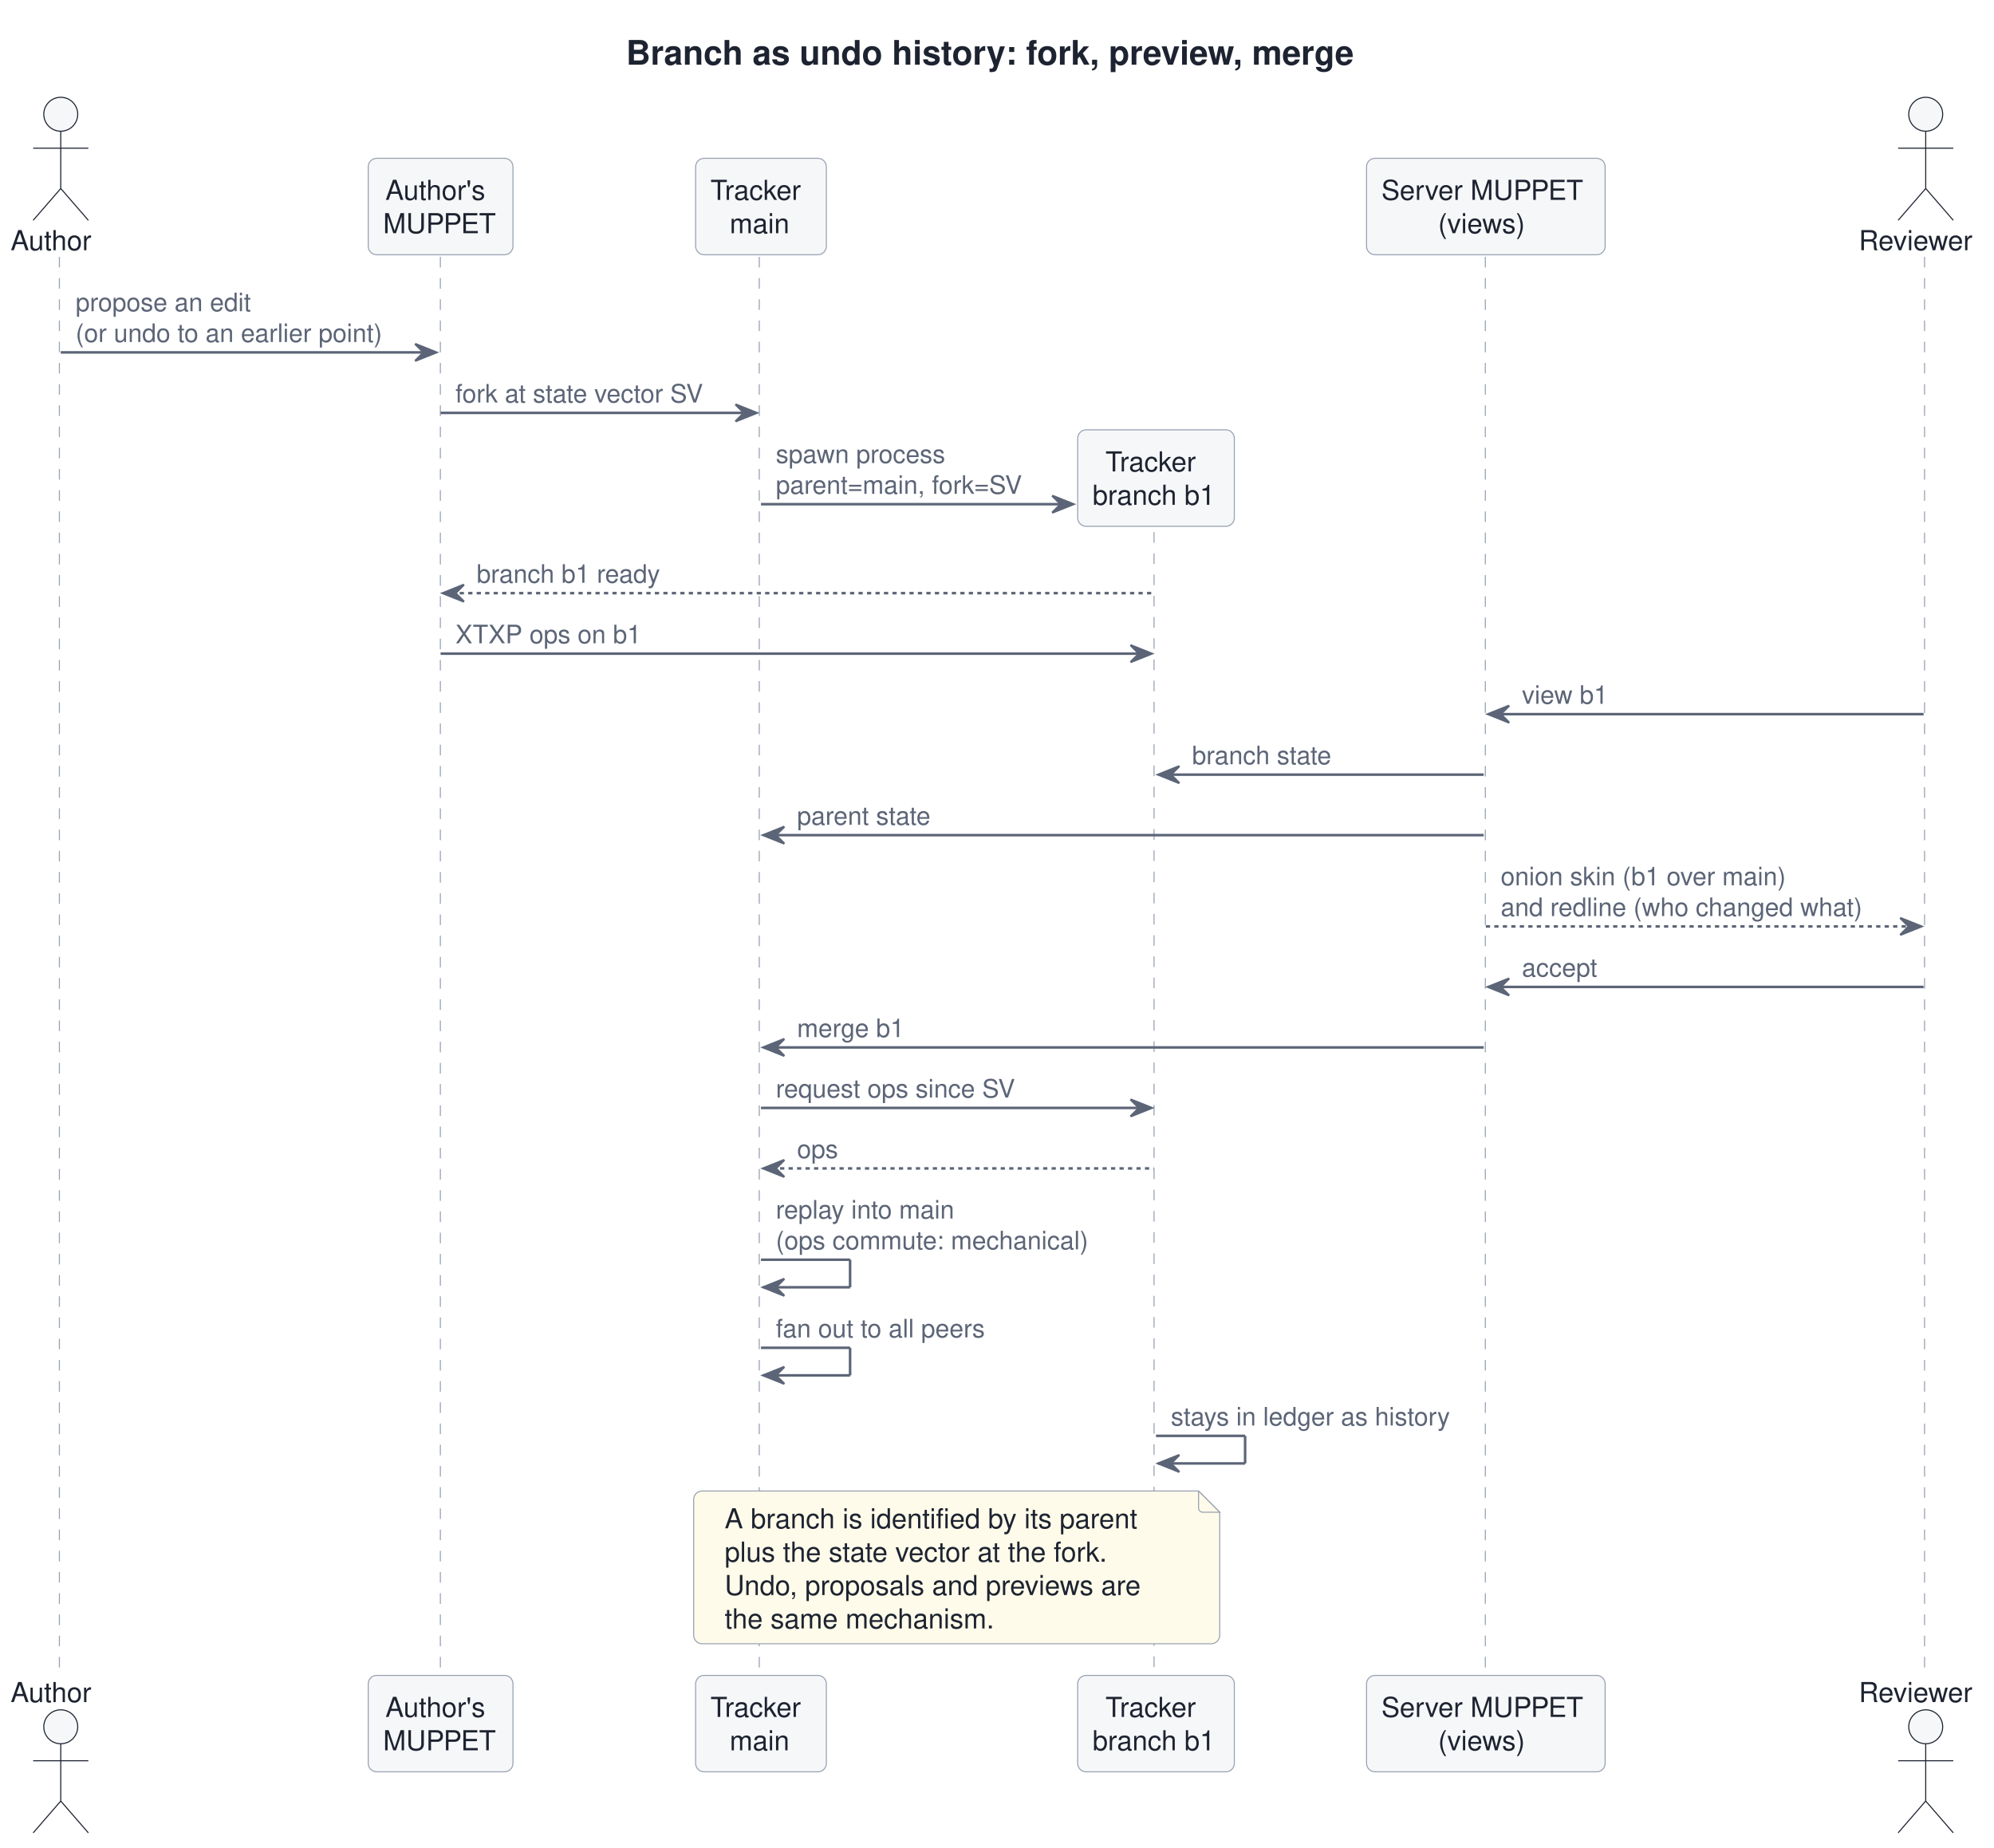
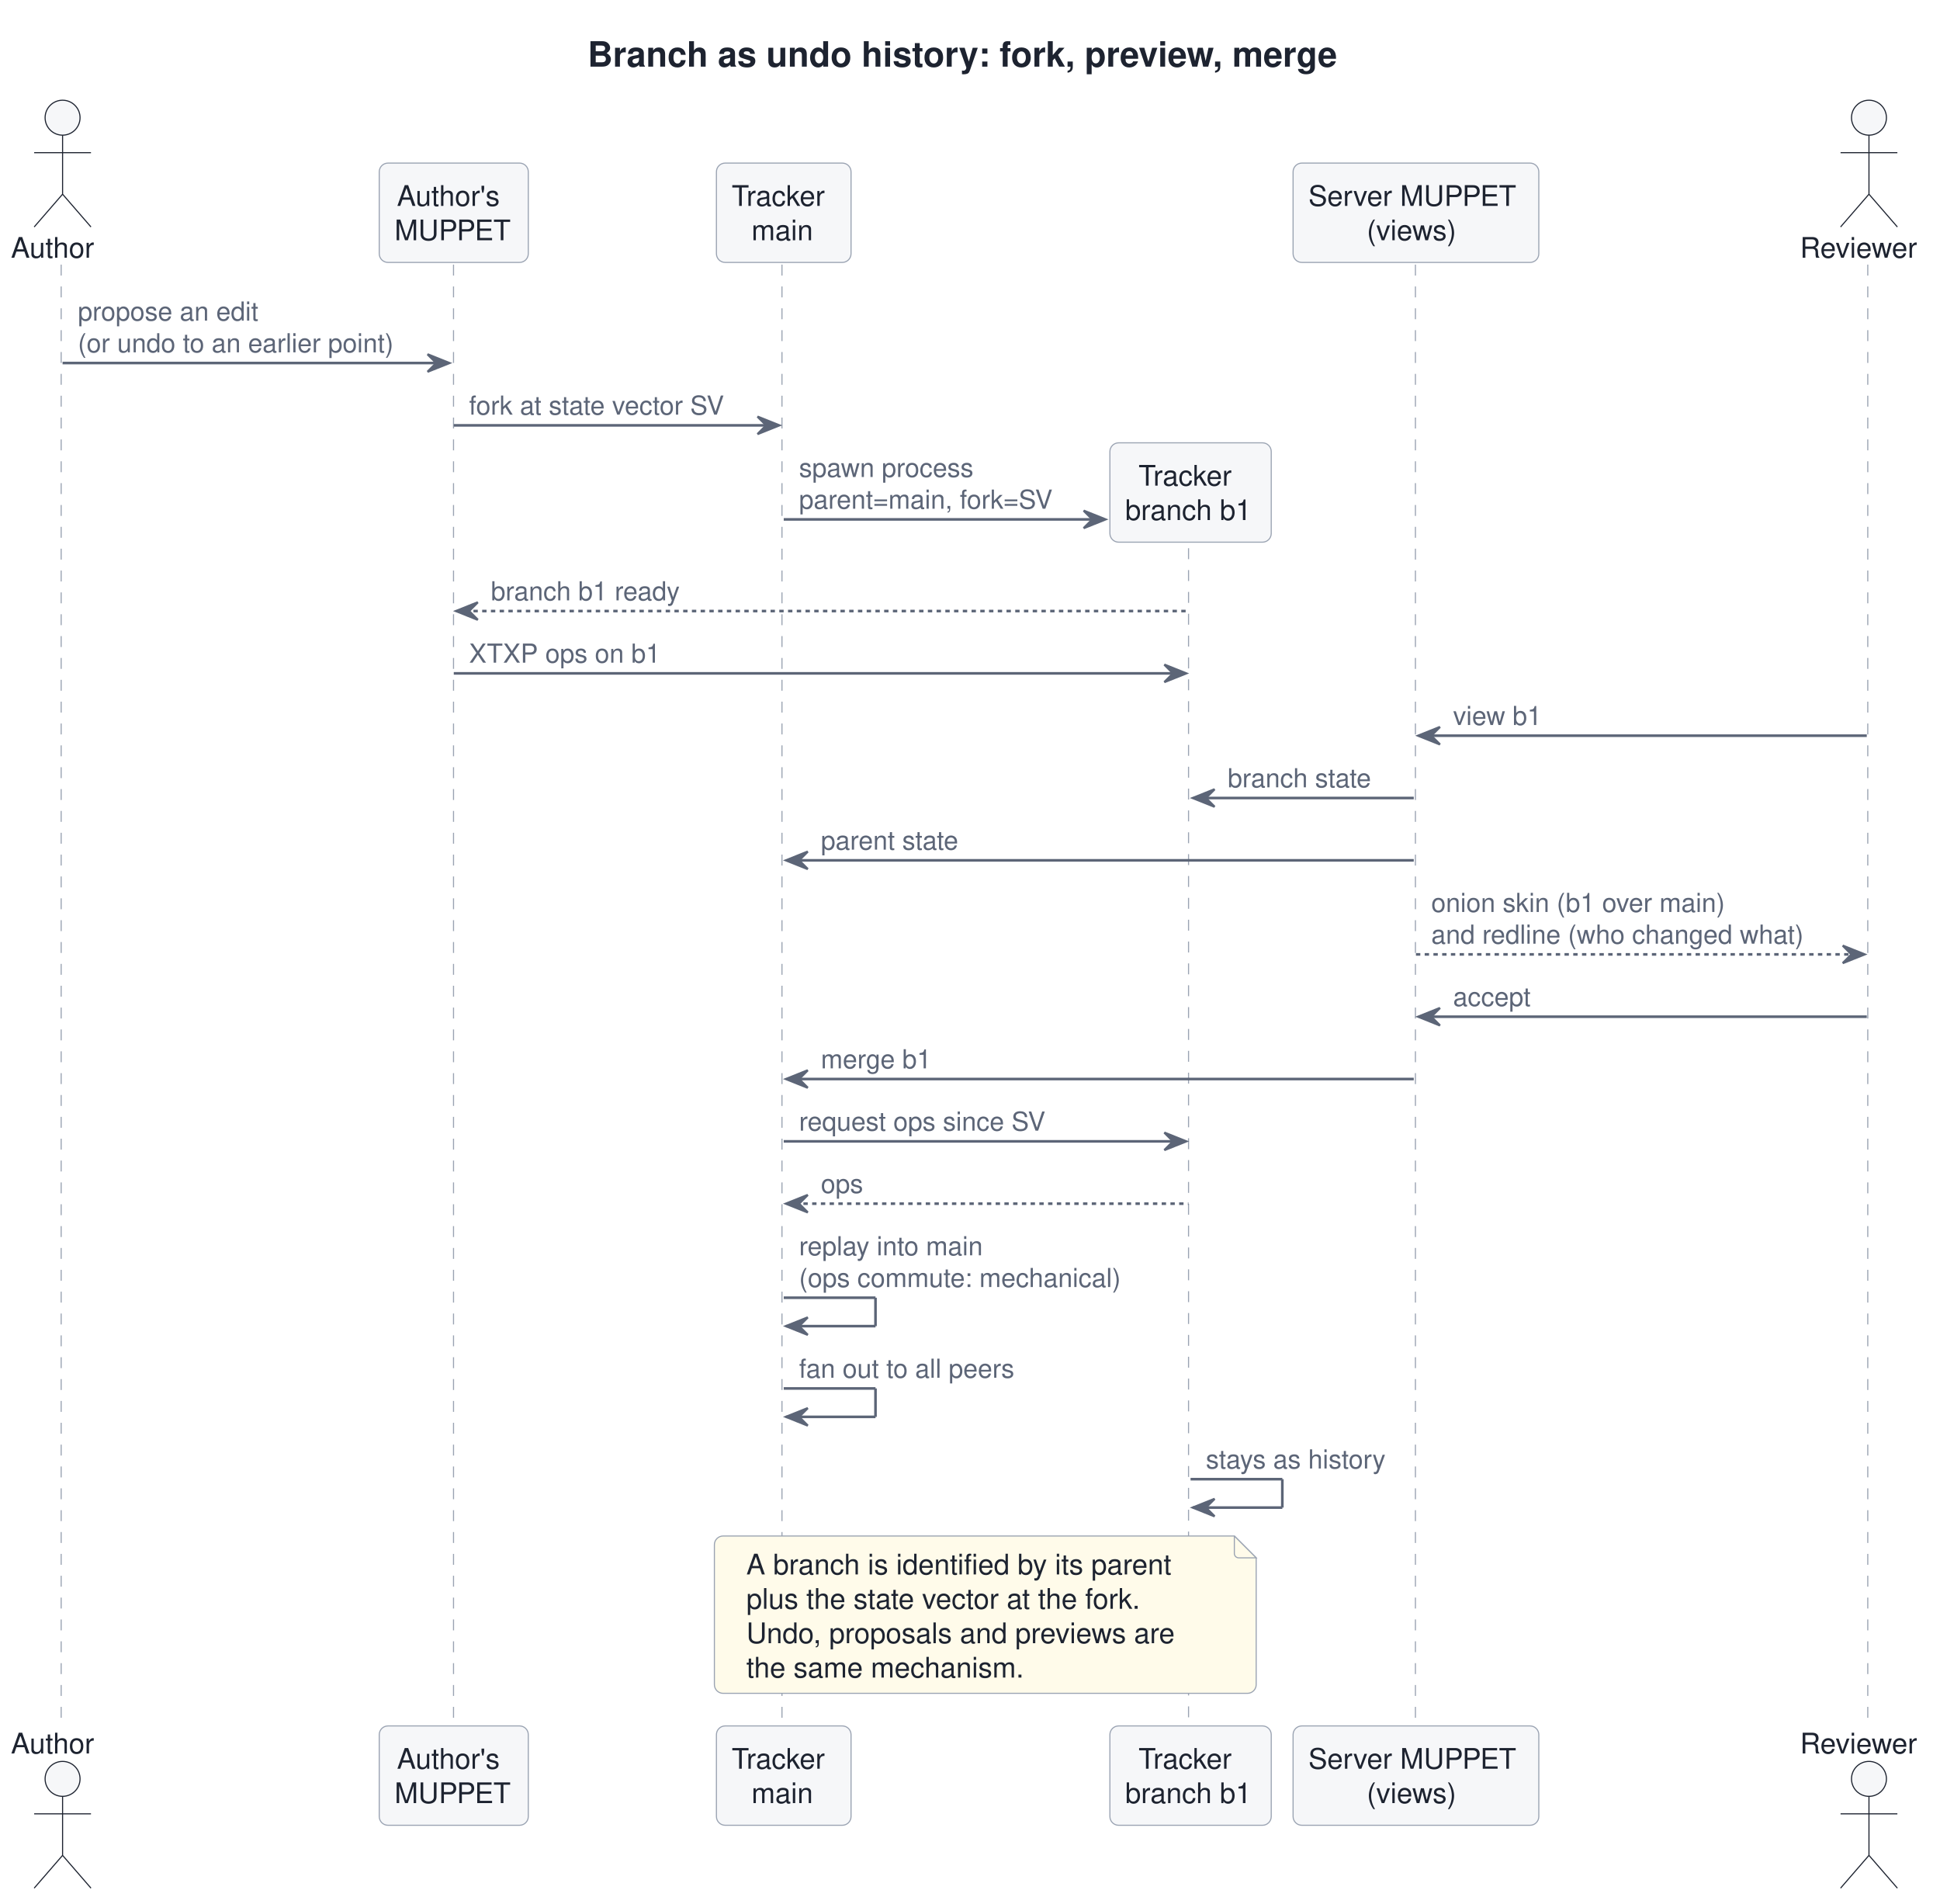
- <svg xmlns="http://www.w3.org/2000/svg" contentStyleType="text/css" data-diagram-type="SEQUENCE" height="871px" preserveAspectRatio="none" style="width:940px;height:871px;" version="1.1" viewBox="0 0 940 871" width="940px" zoomAndPan="magnify">
+ <svg xmlns="http://www.w3.org/2000/svg" contentStyleType="text/css" data-diagram-type="SEQUENCE" height="871px" preserveAspectRatio="none" style="width:888px;height:871px;" version="1.1" viewBox="0 0 888 871" width="888px" zoomAndPan="magnify">
  <defs />
  <g>
-     <text fill="#1D2330" font-family="Helvetica" font-size="16" font-weight="bold" lengthAdjust="spacing" textLength="353.102" x="295.126" y="30.5">Branch as undo history: fork, preview, merge</text>
+     <text fill="#1D2330" font-family="Helvetica" font-size="16" font-weight="bold" lengthAdjust="spacing" textLength="353.102" x="268.966" y="30.5">Branch as undo history: fork, preview, merge</text>
    <g>
      <rect fill="#000000" fill-opacity="0" height="669.729" width="8" x="24.643" y="121.089" />
      <line style="stroke:#9AA3B2;stroke-width:0.5;stroke-dasharray:5,5;" x1="28" x2="28" y1="121.089" y2="790.817" />
    </g>
    <g>
      <rect fill="#000000" fill-opacity="0" height="669.729" width="8" x="203.705" y="121.089" />
      <line style="stroke:#9AA3B2;stroke-width:0.5;stroke-dasharray:5,5;" x1="207.591" x2="207.591" y1="121.089" y2="790.817" />
    </g>
    <g>
      <rect fill="#000000" fill-opacity="0" height="669.729" width="8" x="354.742" y="121.089" />
      <line style="stroke:#9AA3B2;stroke-width:0.5;stroke-dasharray:5,5;" x1="357.932" x2="357.932" y1="121.089" y2="790.817" />
    </g>
    <g>
      <rect fill="#000000" fill-opacity="0" height="549.94" width="8" x="540.959" y="240.877" />
      <line style="stroke:#9AA3B2;stroke-width:0.5;stroke-dasharray:5,5;" x1="544.033" x2="544.033" y1="240.877" y2="790.817" />
    </g>
    <g>
-       <rect fill="#000000" fill-opacity="0" height="669.729" width="8" x="696.446" y="121.089" />
-       <line style="stroke:#9AA3B2;stroke-width:0.5;stroke-dasharray:5,5;" x1="700.207" x2="700.207" y1="121.089" y2="790.817" />
+       <rect fill="#000000" fill-opacity="0" height="669.729" width="8" x="644.124" y="121.089" />
+       <line style="stroke:#9AA3B2;stroke-width:0.5;stroke-dasharray:5,5;" x1="647.885" x2="647.885" y1="121.089" y2="790.817" />
    </g>
    <g>
-       <rect fill="#000000" fill-opacity="0" height="669.729" width="8" x="903.809" y="121.089" />
-       <line style="stroke:#9AA3B2;stroke-width:0.5;stroke-dasharray:5,5;" x1="907.263" x2="907.263" y1="121.089" y2="790.817" />
+       <rect fill="#000000" fill-opacity="0" height="669.729" width="8" x="851.487" y="121.089" />
+       <line style="stroke:#9AA3B2;stroke-width:0.5;stroke-dasharray:5,5;" x1="854.942" x2="854.942" y1="121.089" y2="790.817" />
    </g>
    <g class="participant participant-head" data-participant="au">
      <text fill="#1D2330" font-family="Helvetica" font-size="13" lengthAdjust="spacing" textLength="41.285" x="5" y="117.953">Author</text>
      <ellipse cx="28.643" cy="53.859" fill="#F6F7F9" rx="8" ry="8" style="stroke:#1D2330;stroke-width:0.5;" />
      <path d="M28.643,61.859 L28.643,88.859 M15.643,69.859 L41.643,69.859 M28.643,88.859 L15.643,103.859 M28.643,88.859 L41.643,103.859" fill="none" style="stroke:#1D2330;stroke-width:0.5;" />
    </g>
    <g class="participant participant-tail" data-participant="au">
      <text fill="#1D2330" font-family="Helvetica" font-size="13" lengthAdjust="spacing" textLength="41.285" x="5" y="802.411">Author</text>
      <ellipse cx="28.643" cy="814.047" fill="#F6F7F9" rx="8" ry="8" style="stroke:#1D2330;stroke-width:0.5;" />
      <path d="M28.643,822.047 L28.643,849.047 M15.643,830.047 L41.643,830.047 M28.643,849.047 L15.643,864.047 M28.643,849.047 L41.643,864.047" fill="none" style="stroke:#1D2330;stroke-width:0.5;" />
    </g>
    <g class="participant participant-head" data-participant="am">
      <rect fill="#F6F7F9" height="45.459" rx="4" ry="4" style="stroke:#9AA3B2;stroke-width:0.5;" width="68.228" x="173.591" y="74.63" />
      <text fill="#1D2330" font-family="Helvetica" font-size="13" lengthAdjust="spacing" textLength="52.044" x="181.683" y="94.224">Author's</text>
      <text fill="#1D2330" font-family="Helvetica" font-size="13" lengthAdjust="spacing" textLength="54.228" x="180.591" y="109.953">MUPPET</text>
    </g>
    <g class="participant participant-tail" data-participant="am">
      <rect fill="#F6F7F9" height="45.459" rx="4" ry="4" style="stroke:#9AA3B2;stroke-width:0.5;" width="68.228" x="173.591" y="789.817" />
      <text fill="#1D2330" font-family="Helvetica" font-size="13" lengthAdjust="spacing" textLength="52.044" x="181.683" y="809.411">Author's</text>
      <text fill="#1D2330" font-family="Helvetica" font-size="13" lengthAdjust="spacing" textLength="54.228" x="180.591" y="825.141">MUPPET</text>
    </g>
    <g class="participant participant-head" data-participant="main">
      <rect fill="#F6F7F9" height="45.459" rx="4" ry="4" style="stroke:#9AA3B2;stroke-width:0.5;" width="61.62" x="327.932" y="74.63" />
      <text fill="#1D2330" font-family="Helvetica" font-size="13" lengthAdjust="spacing" textLength="47.62" x="334.932" y="94.224">Tracker</text>
      <text fill="#1D2330" font-family="Helvetica" font-size="13" lengthAdjust="spacing" textLength="29.517" x="343.984" y="109.953">main</text>
    </g>
    <g class="participant participant-tail" data-participant="main">
      <rect fill="#F6F7F9" height="45.459" rx="4" ry="4" style="stroke:#9AA3B2;stroke-width:0.5;" width="61.62" x="327.932" y="789.817" />
      <text fill="#1D2330" font-family="Helvetica" font-size="13" lengthAdjust="spacing" textLength="47.62" x="334.932" y="809.411">Tracker</text>
      <text fill="#1D2330" font-family="Helvetica" font-size="13" lengthAdjust="spacing" textLength="29.517" x="343.984" y="825.141">main</text>
    </g>
    <g class="participant participant-tail" data-participant="b1">
      <rect fill="#F6F7F9" height="45.459" rx="4" ry="4" style="stroke:#9AA3B2;stroke-width:0.5;" width="73.852" x="508.033" y="789.817" />
      <text fill="#1D2330" font-family="Helvetica" font-size="13" lengthAdjust="spacing" textLength="47.62" x="521.149" y="809.411">Tracker</text>
      <text fill="#1D2330" font-family="Helvetica" font-size="13" lengthAdjust="spacing" textLength="59.852" x="515.033" y="825.141">branch b1</text>
    </g>
    <g class="participant participant-head" data-participant="sm">
-       <rect fill="#F6F7F9" height="45.459" rx="4" ry="4" style="stroke:#9AA3B2;stroke-width:0.5;" width="112.478" x="644.207" y="74.63" />
-       <text fill="#1D2330" font-family="Helvetica" font-size="13" lengthAdjust="spacing" textLength="98.478" x="651.207" y="94.224">Server MUPPET</text>
-       <text fill="#1D2330" font-family="Helvetica" font-size="13" lengthAdjust="spacing" textLength="45.018" x="677.937" y="109.953">(views)</text>
+       <rect fill="#F6F7F9" height="45.459" rx="4" ry="4" style="stroke:#9AA3B2;stroke-width:0.5;" width="112.478" x="591.885" y="74.63" />
+       <text fill="#1D2330" font-family="Helvetica" font-size="13" lengthAdjust="spacing" textLength="98.478" x="598.885" y="94.224">Server MUPPET</text>
+       <text fill="#1D2330" font-family="Helvetica" font-size="13" lengthAdjust="spacing" textLength="45.018" x="625.615" y="109.953">(views)</text>
    </g>
    <g class="participant participant-tail" data-participant="sm">
-       <rect fill="#F6F7F9" height="45.459" rx="4" ry="4" style="stroke:#9AA3B2;stroke-width:0.5;" width="112.478" x="644.207" y="789.817" />
-       <text fill="#1D2330" font-family="Helvetica" font-size="13" lengthAdjust="spacing" textLength="98.478" x="651.207" y="809.411">Server MUPPET</text>
-       <text fill="#1D2330" font-family="Helvetica" font-size="13" lengthAdjust="spacing" textLength="45.018" x="677.937" y="825.141">(views)</text>
+       <rect fill="#F6F7F9" height="45.459" rx="4" ry="4" style="stroke:#9AA3B2;stroke-width:0.5;" width="112.478" x="591.885" y="789.817" />
+       <text fill="#1D2330" font-family="Helvetica" font-size="13" lengthAdjust="spacing" textLength="98.478" x="598.885" y="809.411">Server MUPPET</text>
+       <text fill="#1D2330" font-family="Helvetica" font-size="13" lengthAdjust="spacing" textLength="45.018" x="625.615" y="825.141">(views)</text>
    </g>
    <g class="participant participant-head" data-participant="rv">
-       <text fill="#1D2330" font-family="Helvetica" font-size="13" lengthAdjust="spacing" textLength="57.091" x="876.263" y="117.953">Reviewer</text>
-       <ellipse cx="907.809" cy="53.859" fill="#F6F7F9" rx="8" ry="8" style="stroke:#1D2330;stroke-width:0.5;" />
-       <path d="M907.809,61.859 L907.809,88.859 M894.809,69.859 L920.809,69.859 M907.809,88.859 L894.809,103.859 M907.809,88.859 L920.809,103.859" fill="none" style="stroke:#1D2330;stroke-width:0.5;" />
+       <text fill="#1D2330" font-family="Helvetica" font-size="13" lengthAdjust="spacing" textLength="57.091" x="823.942" y="117.953">Reviewer</text>
+       <ellipse cx="855.487" cy="53.859" fill="#F6F7F9" rx="8" ry="8" style="stroke:#1D2330;stroke-width:0.5;" />
+       <path d="M855.487,61.859 L855.487,88.859 M842.487,69.859 L868.487,69.859 M855.487,88.859 L842.487,103.859 M855.487,88.859 L868.487,103.859" fill="none" style="stroke:#1D2330;stroke-width:0.5;" />
    </g>
    <g class="participant participant-tail" data-participant="rv">
-       <text fill="#1D2330" font-family="Helvetica" font-size="13" lengthAdjust="spacing" textLength="57.091" x="876.263" y="802.411">Reviewer</text>
-       <ellipse cx="907.809" cy="814.047" fill="#F6F7F9" rx="8" ry="8" style="stroke:#1D2330;stroke-width:0.5;" />
-       <path d="M907.809,822.047 L907.809,849.047 M894.809,830.047 L920.809,830.047 M907.809,849.047 L894.809,864.047 M907.809,849.047 L920.809,864.047" fill="none" style="stroke:#1D2330;stroke-width:0.5;" />
+       <text fill="#1D2330" font-family="Helvetica" font-size="13" lengthAdjust="spacing" textLength="57.091" x="823.942" y="802.411">Reviewer</text>
+       <ellipse cx="855.487" cy="814.047" fill="#F6F7F9" rx="8" ry="8" style="stroke:#1D2330;stroke-width:0.5;" />
+       <path d="M855.487,822.047 L855.487,849.047 M842.487,830.047 L868.487,830.047 M855.487,849.047 L842.487,864.047 M855.487,849.047 L868.487,864.047" fill="none" style="stroke:#1D2330;stroke-width:0.5;" />
    </g>
    <g class="message" data-participant-1="au" data-participant-2="am">
      <polygon fill="#5C6577" points="195.705,162.128,205.705,166.128,195.705,170.128,199.705,166.128" style="stroke:#5C6577;stroke-width:1;" />
      <line style="stroke:#5C6577;stroke-width:1.2;" x1="28.643" x2="201.705" y1="166.128" y2="166.128" />
      <text fill="#5C6577" font-family="Helvetica" font-size="12" lengthAdjust="spacing" textLength="88.688" x="35.643" y="146.714">propose an edit</text>
      <text fill="#5C6577" font-family="Helvetica" font-size="12" lengthAdjust="spacing" textLength="155.062" x="35.643" y="161.233">(or undo to an earlier point)</text>
    </g>
    <g class="message" data-participant-1="am" data-participant-2="main">
      <polygon fill="#5C6577" points="346.742,190.648,356.742,194.648,346.742,198.648,350.742,194.648" style="stroke:#5C6577;stroke-width:1;" />
      <line style="stroke:#5C6577;stroke-width:1.2;" x1="207.705" x2="352.742" y1="194.648" y2="194.648" />
      <text fill="#5C6577" font-family="Helvetica" font-size="12" lengthAdjust="spacing" textLength="127.037" x="214.705" y="189.753">fork at state vector SV</text>
    </g>
    <g class="message" data-participant-1="main" data-participant-2="b1">
      <polygon fill="#5C6577" points="496.033,233.686,506.033,237.686,496.033,241.686,500.033,237.686" style="stroke:#5C6577;stroke-width:1;" />
      <line style="stroke:#5C6577;stroke-width:1.2;" x1="358.742" x2="502.033" y1="237.686" y2="237.686" />
      <text fill="#5C6577" font-family="Helvetica" font-size="12" lengthAdjust="spacing" textLength="86.285" x="365.742" y="218.273">spawn process</text>
      <text fill="#5C6577" font-family="Helvetica" font-size="12" lengthAdjust="spacing" textLength="125.291" x="365.742" y="232.792">parent=main, fork=SV</text>
    </g>
    <rect fill="#F6F7F9" height="45.459" rx="4" ry="4" style="stroke:#9AA3B2;stroke-width:0.5;" width="73.852" x="508.033" y="202.648" />
    <text fill="#1D2330" font-family="Helvetica" font-size="13" lengthAdjust="spacing" textLength="47.62" x="521.149" y="222.241">Tracker</text>
    <text fill="#1D2330" font-family="Helvetica" font-size="13" lengthAdjust="spacing" textLength="59.852" x="515.033" y="237.971">branch b1</text>
    <g class="message" data-participant-1="b1" data-participant-2="am">
      <polygon fill="#5C6577" points="218.705,275.626,208.705,279.626,218.705,283.626,214.705,279.626" style="stroke:#5C6577;stroke-width:1;" />
      <line style="stroke:#5C6577;stroke-width:1.2;stroke-dasharray:2,2;" x1="212.705" x2="543.959" y1="279.626" y2="279.626" />
      <text fill="#5C6577" font-family="Helvetica" font-size="12" lengthAdjust="spacing" textLength="90.967" x="224.705" y="274.731">branch b1 ready</text>
    </g>
    <g class="message" data-participant-1="am" data-participant-2="b1">
      <polygon fill="#5C6577" points="532.959,304.146,542.959,308.146,532.959,312.146,536.959,308.146" style="stroke:#5C6577;stroke-width:1;" />
      <line style="stroke:#5C6577;stroke-width:1.2;" x1="207.705" x2="538.959" y1="308.146" y2="308.146" />
      <text fill="#5C6577" font-family="Helvetica" font-size="12" lengthAdjust="spacing" textLength="89.297" x="214.705" y="303.251">XTXP ops on b1</text>
    </g>
    <g class="message" data-participant-1="rv" data-participant-2="sm">
-       <polygon fill="#5C6577" points="711.446,332.665,701.446,336.665,711.446,340.665,707.446,336.665" style="stroke:#5C6577;stroke-width:1;" />
-       <line style="stroke:#5C6577;stroke-width:1.2;" x1="705.446" x2="906.809" y1="336.665" y2="336.665" />
-       <text fill="#5C6577" font-family="Helvetica" font-size="12" lengthAdjust="spacing" textLength="42.07" x="717.446" y="331.771">view b1</text>
+       <polygon fill="#5C6577" points="659.124,332.665,649.124,336.665,659.124,340.665,655.124,336.665" style="stroke:#5C6577;stroke-width:1;" />
+       <line style="stroke:#5C6577;stroke-width:1.2;" x1="653.124" x2="854.487" y1="336.665" y2="336.665" />
+       <text fill="#5C6577" font-family="Helvetica" font-size="12" lengthAdjust="spacing" textLength="42.07" x="665.124" y="331.771">view b1</text>
    </g>
    <g class="message" data-participant-1="sm" data-participant-2="b1">
      <polygon fill="#5C6577" points="555.959,361.185,545.959,365.185,555.959,369.185,551.959,365.185" style="stroke:#5C6577;stroke-width:1;" />
-       <line style="stroke:#5C6577;stroke-width:1.2;" x1="549.959" x2="699.446" y1="365.185" y2="365.185" />
+       <line style="stroke:#5C6577;stroke-width:1.2;" x1="549.959" x2="647.124" y1="365.185" y2="365.185" />
      <text fill="#5C6577" font-family="Helvetica" font-size="12" lengthAdjust="spacing" textLength="70.939" x="561.959" y="360.29">branch state</text>
    </g>
    <g class="message" data-participant-1="sm" data-participant-2="main">
      <polygon fill="#5C6577" points="369.742,389.704,359.742,393.704,369.742,397.704,365.742,393.704" style="stroke:#5C6577;stroke-width:1;" />
-       <line style="stroke:#5C6577;stroke-width:1.2;" x1="363.742" x2="699.446" y1="393.704" y2="393.704" />
+       <line style="stroke:#5C6577;stroke-width:1.2;" x1="363.742" x2="647.124" y1="393.704" y2="393.704" />
      <text fill="#5C6577" font-family="Helvetica" font-size="12" lengthAdjust="spacing" textLength="67.91" x="375.742" y="388.81">parent state</text>
    </g>
    <g class="message" data-participant-1="sm" data-participant-2="rv">
-       <polygon fill="#5C6577" points="895.809,432.743,905.809,436.743,895.809,440.743,899.809,436.743" style="stroke:#5C6577;stroke-width:1;" />
-       <line style="stroke:#5C6577;stroke-width:1.2;stroke-dasharray:2,2;" x1="700.446" x2="901.809" y1="436.743" y2="436.743" />
-       <text fill="#5C6577" font-family="Helvetica" font-size="12" lengthAdjust="spacing" textLength="141.574" x="707.446" y="417.329">onion skin (b1 over main)</text>
-       <text fill="#5C6577" font-family="Helvetica" font-size="12" lengthAdjust="spacing" textLength="183.363" x="707.446" y="431.849">and redline (who changed what)</text>
+       <polygon fill="#5C6577" points="843.487,432.743,853.487,436.743,843.487,440.743,847.487,436.743" style="stroke:#5C6577;stroke-width:1;" />
+       <line style="stroke:#5C6577;stroke-width:1.2;stroke-dasharray:2,2;" x1="648.124" x2="849.487" y1="436.743" y2="436.743" />
+       <text fill="#5C6577" font-family="Helvetica" font-size="12" lengthAdjust="spacing" textLength="141.574" x="655.124" y="417.329">onion skin (b1 over main)</text>
+       <text fill="#5C6577" font-family="Helvetica" font-size="12" lengthAdjust="spacing" textLength="183.363" x="655.124" y="431.849">and redline (who changed what)</text>
    </g>
    <g class="message" data-participant-1="rv" data-participant-2="sm">
-       <polygon fill="#5C6577" points="711.446,461.263,701.446,465.263,711.446,469.263,707.446,465.263" style="stroke:#5C6577;stroke-width:1;" />
-       <line style="stroke:#5C6577;stroke-width:1.2;" x1="705.446" x2="906.809" y1="465.263" y2="465.263" />
-       <text fill="#5C6577" font-family="Helvetica" font-size="12" lengthAdjust="spacing" textLength="38.719" x="717.446" y="460.368">accept</text>
+       <polygon fill="#5C6577" points="659.124,461.263,649.124,465.263,659.124,469.263,655.124,465.263" style="stroke:#5C6577;stroke-width:1;" />
+       <line style="stroke:#5C6577;stroke-width:1.2;" x1="653.124" x2="854.487" y1="465.263" y2="465.263" />
+       <text fill="#5C6577" font-family="Helvetica" font-size="12" lengthAdjust="spacing" textLength="38.719" x="665.124" y="460.368">accept</text>
    </g>
    <g class="message" data-participant-1="sm" data-participant-2="main">
      <polygon fill="#5C6577" points="369.742,489.782,359.742,493.782,369.742,497.782,365.742,493.782" style="stroke:#5C6577;stroke-width:1;" />
-       <line style="stroke:#5C6577;stroke-width:1.2;" x1="363.742" x2="699.446" y1="493.782" y2="493.782" />
+       <line style="stroke:#5C6577;stroke-width:1.2;" x1="363.742" x2="647.124" y1="493.782" y2="493.782" />
      <text fill="#5C6577" font-family="Helvetica" font-size="12" lengthAdjust="spacing" textLength="51.984" x="375.742" y="488.888">merge b1</text>
    </g>
    <g class="message" data-participant-1="main" data-participant-2="b1">
      <polygon fill="#5C6577" points="532.959,518.302,542.959,522.302,532.959,526.302,536.959,522.302" style="stroke:#5C6577;stroke-width:1;" />
      <line style="stroke:#5C6577;stroke-width:1.2;" x1="358.742" x2="538.959" y1="522.302" y2="522.302" />
      <text fill="#5C6577" font-family="Helvetica" font-size="12" lengthAdjust="spacing" textLength="120.375" x="365.742" y="517.407">request ops since SV</text>
    </g>
    <g class="message" data-participant-1="b1" data-participant-2="main">
      <polygon fill="#5C6577" points="369.742,546.821,359.742,550.821,369.742,554.821,365.742,550.821" style="stroke:#5C6577;stroke-width:1;" />
      <line style="stroke:#5C6577;stroke-width:1.2;stroke-dasharray:2,2;" x1="363.742" x2="543.959" y1="550.821" y2="550.821" />
      <text fill="#5C6577" font-family="Helvetica" font-size="12" lengthAdjust="spacing" textLength="20.877" x="375.742" y="545.927">ops</text>
    </g>
    <g class="message" data-participant-1="main" data-participant-2="main">
      <line style="stroke:#5C6577;stroke-width:1.2;" x1="358.742" x2="400.742" y1="593.86" y2="593.86" />
      <line style="stroke:#5C6577;stroke-width:1.2;" x1="400.742" x2="400.742" y1="593.86" y2="606.86" />
      <line style="stroke:#5C6577;stroke-width:1.2;" x1="359.742" x2="400.742" y1="606.86" y2="606.86" />
      <polygon fill="#5C6577" points="369.742,602.86,359.742,606.86,369.742,610.86,365.742,606.86" style="stroke:#5C6577;stroke-width:1;" />
      <text fill="#5C6577" font-family="Helvetica" font-size="12" lengthAdjust="spacing" textLength="90.363" x="365.742" y="574.446">replay into main</text>
      <text fill="#5C6577" font-family="Helvetica" font-size="12" lengthAdjust="spacing" textLength="157.623" x="365.742" y="588.966">(ops commute: mechanical)</text>
    </g>
    <g class="message" data-participant-1="main" data-participant-2="main">
      <line style="stroke:#5C6577;stroke-width:1.2;" x1="358.742" x2="400.742" y1="635.38" y2="635.38" />
      <line style="stroke:#5C6577;stroke-width:1.2;" x1="400.742" x2="400.742" y1="635.38" y2="648.38" />
      <line style="stroke:#5C6577;stroke-width:1.2;" x1="359.742" x2="400.742" y1="648.38" y2="648.38" />
      <polygon fill="#5C6577" points="369.742,644.38,359.742,648.38,369.742,652.38,365.742,648.38" style="stroke:#5C6577;stroke-width:1;" />
      <text fill="#5C6577" font-family="Helvetica" font-size="12" lengthAdjust="spacing" textLength="105.85" x="365.742" y="630.485">fan out to all peers</text>
    </g>
    <g class="message" data-participant-1="b1" data-participant-2="b1">
      <line style="stroke:#5C6577;stroke-width:1.2;" x1="544.959" x2="586.959" y1="676.899" y2="676.899" />
      <line style="stroke:#5C6577;stroke-width:1.2;" x1="586.959" x2="586.959" y1="676.899" y2="689.899" />
      <line style="stroke:#5C6577;stroke-width:1.2;" x1="545.959" x2="586.959" y1="689.899" y2="689.899" />
      <polygon fill="#5C6577" points="555.959,685.899,545.959,689.899,555.959,693.899,551.959,689.899" style="stroke:#5C6577;stroke-width:1;" />
-       <text fill="#5C6577" font-family="Helvetica" font-size="12" lengthAdjust="spacing" textLength="141.486" x="551.959" y="672.005">stays in ledger as history</text>
+       <text fill="#5C6577" font-family="Helvetica" font-size="12" lengthAdjust="spacing" textLength="88.617" x="551.959" y="672.005">stays as history</text>
    </g>
    <path d="M327,706.899 L327,770.899 A4,4 0 0 0 331,774.899 L571,774.899 A4,4 0 0 0 575,770.899 L575,712.899 L565,702.899 L331,702.899 A4,4 0 0 0 327,706.899" fill="#FFFBEA" style="stroke:#9AA3B2;stroke-width:0.5;" />
    <path d="M565,702.899 L565,710.899 A2,2 0 0 0 567,712.899 L575,712.899 L565,702.899" fill="#FFFBEA" style="stroke:#9AA3B2;stroke-width:0.5;" />
    <text fill="#1D2330" font-family="Helvetica" font-size="13" lengthAdjust="spacing" textLength="210.33" x="341.609" y="720.493">A branch is identified by its parent</text>
    <text fill="#1D2330" font-family="Helvetica" font-size="13" lengthAdjust="spacing" textLength="196.066" x="341.609" y="736.223">plus the state vector at the fork.</text>
    <text fill="#1D2330" font-family="Helvetica" font-size="13" lengthAdjust="spacing" textLength="210.736" x="341.609" y="751.952">Undo, proposals and previews are</text>
    <text fill="#1D2330" font-family="Helvetica" font-size="13" lengthAdjust="spacing" textLength="134.164" x="341.609" y="767.682">the same mechanism.</text>
  </g>
</svg>
